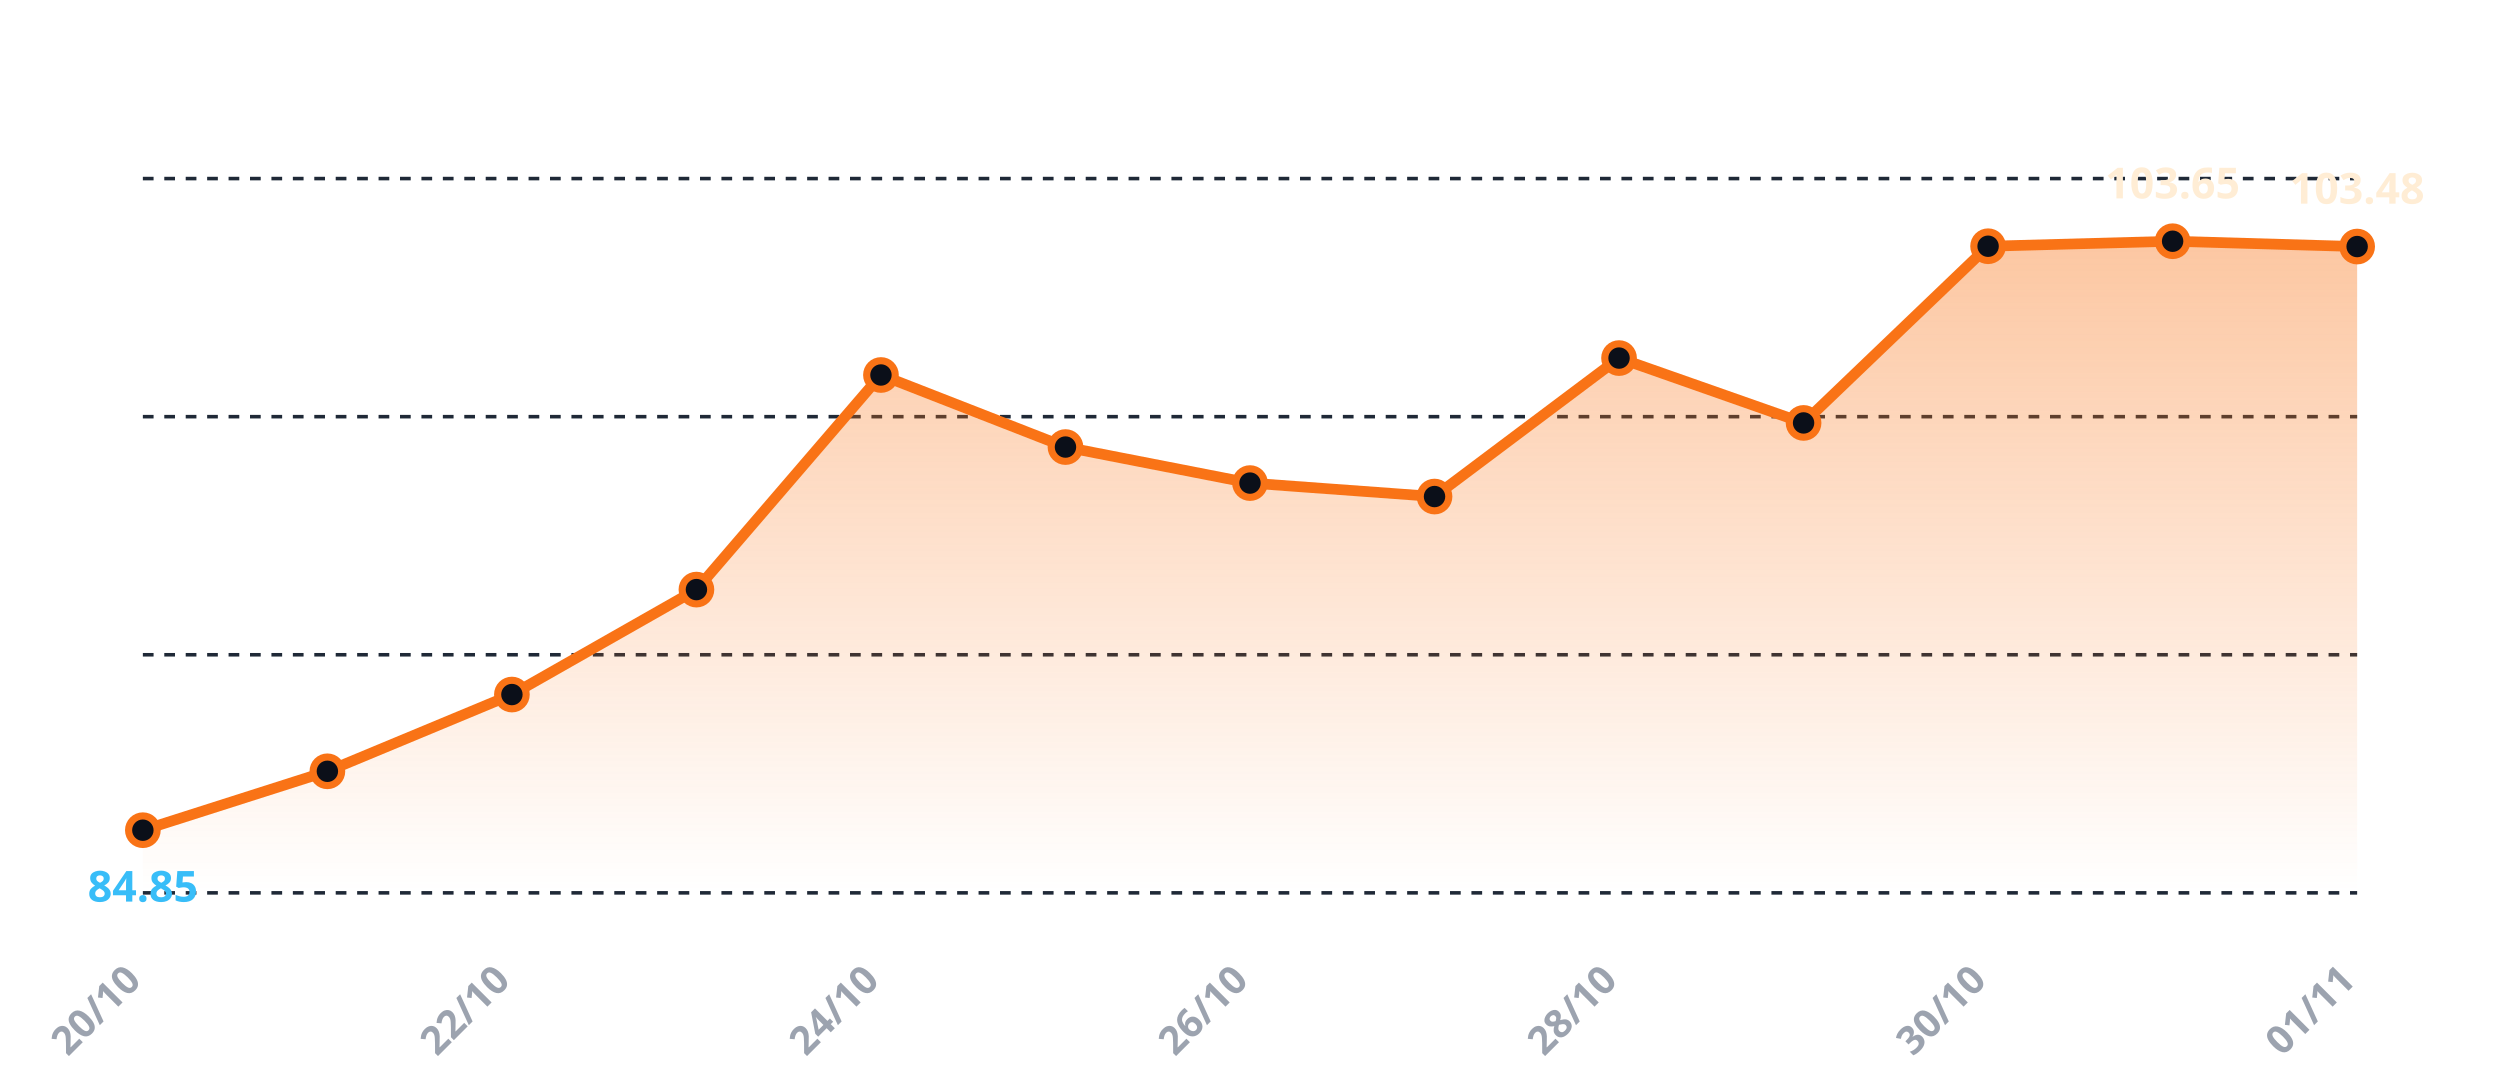
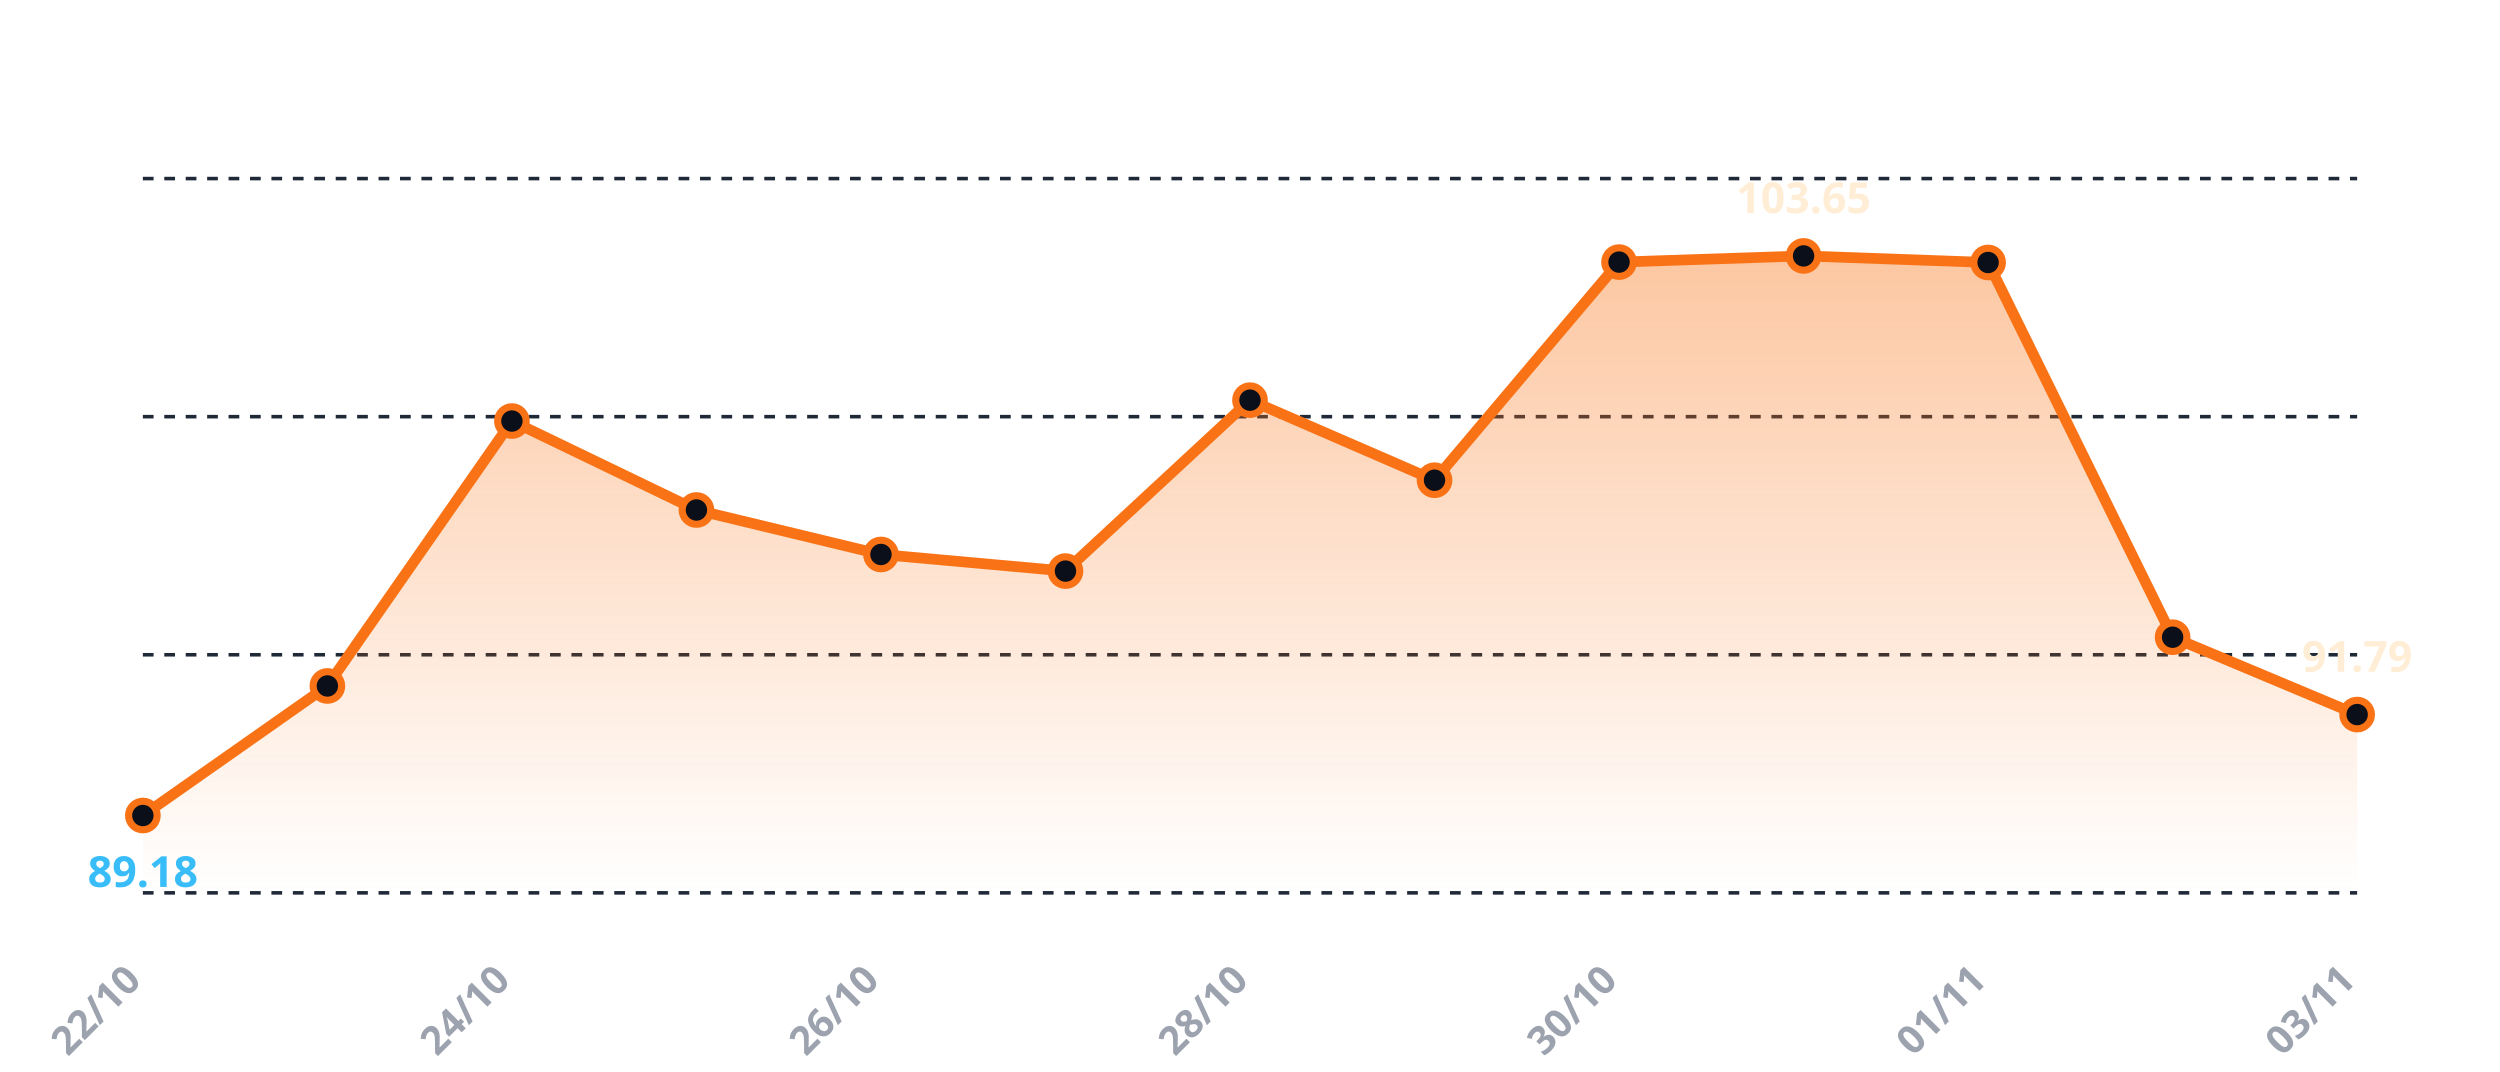
<svg xmlns="http://www.w3.org/2000/svg" viewBox="0 0 700 300" style="font-family: sans-serif; background-color: #0b0f19; border-radius: 8px;">
  <defs>
    <linearGradient id="gradGas" x1="0%" y1="0%" x2="0%" y2="100%">
      <stop offset="0%" style="stop-color:#f97316;stop-opacity:0.4" />
      <stop offset="100%" style="stop-color:#f97316;stop-opacity:0" />
    </linearGradient>
  </defs>
  <line x1="40" y1="250.0" x2="660" y2="250.0" stroke="#1f2937" stroke-dasharray="3,3" stroke-width="1" />
  <line x1="40" y1="183.333" x2="660" y2="183.333" stroke="#1f2937" stroke-dasharray="3,3" stroke-width="1" />
  <line x1="40" y1="116.667" x2="660" y2="116.667" stroke="#1f2937" stroke-dasharray="3,3" stroke-width="1" />
  <line x1="40" y1="50.0" x2="660" y2="50.0" stroke="#1f2937" stroke-dasharray="3,3" stroke-width="1" />
-   <text x="40.0" y="275" text-anchor="end" transform="rotate(-45, 40.0, 275)" font-size="11" font-weight="bold" fill="#9ca3af">20/10</text>
-   <text x="143.333" y="275" text-anchor="end" transform="rotate(-45, 143.3333, 275)" font-size="11" font-weight="bold" fill="#9ca3af">22/10</text>
-   <text x="246.667" y="275" text-anchor="end" transform="rotate(-45, 246.6667, 275)" font-size="11" font-weight="bold" fill="#9ca3af">24/10</text>
-   <text x="350.0" y="275" text-anchor="end" transform="rotate(-45, 350.0, 275)" font-size="11" font-weight="bold" fill="#9ca3af">26/10</text>
-   <text x="453.333" y="275" text-anchor="end" transform="rotate(-45, 453.3333, 275)" font-size="11" font-weight="bold" fill="#9ca3af">28/10</text>
-   <text x="556.667" y="275" text-anchor="end" transform="rotate(-45, 556.6667, 275)" font-size="11" font-weight="bold" fill="#9ca3af">30/10</text>
-   <text x="660.0" y="275" text-anchor="end" transform="rotate(-45, 660.0, 275)" font-size="11" font-weight="bold" fill="#9ca3af">01/11</text>
-   <polygon points="40.0,250 40.0,232.456 91.667,215.965 143.333,194.474 195.0,165.088 246.667,105 298.333,125.175 350.0,135.263 401.667,139.035 453.333,100.263 505.0,118.421 556.667,68.947 608.333,67.544 660.0,69.035 660.0,250" fill="url(#gradGas)" />
-   <polyline points="40.0,232.456 91.667,215.965 143.333,194.474 195.0,165.088 246.667,105 298.333,125.175 350.0,135.263 401.667,139.035 453.333,100.263 505.0,118.421 556.667,68.947 608.333,67.544 660.0,69.035" fill="none" stroke="#f97316" stroke-width="3" stroke-linecap="round" stroke-linejoin="round" />
-   <circle cx="40.0" cy="232.456" r="4" fill="#0b0f19" stroke="#f97316" stroke-width="2" />
-   <text x="40.0" y="252.456" text-anchor="middle" font-size="12" font-weight="bold" fill="#38bdf8">84.85</text>
-   <circle cx="91.667" cy="215.965" r="4" fill="#0b0f19" stroke="#f97316" stroke-width="2" />
-   <circle cx="143.333" cy="194.474" r="4" fill="#0b0f19" stroke="#f97316" stroke-width="2" />
-   <circle cx="195.0" cy="165.088" r="4" fill="#0b0f19" stroke="#f97316" stroke-width="2" />
-   <circle cx="246.667" cy="105" r="4" fill="#0b0f19" stroke="#f97316" stroke-width="2" />
-   <circle cx="298.333" cy="125.175" r="4" fill="#0b0f19" stroke="#f97316" stroke-width="2" />
-   <circle cx="350.0" cy="135.263" r="4" fill="#0b0f19" stroke="#f97316" stroke-width="2" />
-   <circle cx="401.667" cy="139.035" r="4" fill="#0b0f19" stroke="#f97316" stroke-width="2" />
-   <circle cx="453.333" cy="100.263" r="4" fill="#0b0f19" stroke="#f97316" stroke-width="2" />
-   <circle cx="505.0" cy="118.421" r="4" fill="#0b0f19" stroke="#f97316" stroke-width="2" />
-   <circle cx="556.667" cy="68.947" r="4" fill="#0b0f19" stroke="#f97316" stroke-width="2" />
-   <circle cx="608.333" cy="67.544" r="4" fill="#0b0f19" stroke="#f97316" stroke-width="2" />
-   <text x="608.333" y="55.544" text-anchor="middle" font-size="12" font-weight="bold" fill="#ffedd5">103.65</text>
-   <circle cx="660.0" cy="69.035" r="4" fill="#0b0f19" stroke="#f97316" stroke-width="2" />
-   <text x="660.0" y="57.035" text-anchor="middle" font-size="12" font-weight="bold" fill="#ffedd5">103.48</text>
+   <text x="40.0" y="275" text-anchor="end" transform="rotate(-45, 40.0, 275)" font-size="11" font-weight="bold" fill="#9ca3af">22/10</text>
+   <text x="143.333" y="275" text-anchor="end" transform="rotate(-45, 143.3333, 275)" font-size="11" font-weight="bold" fill="#9ca3af">24/10</text>
+   <text x="246.667" y="275" text-anchor="end" transform="rotate(-45, 246.6667, 275)" font-size="11" font-weight="bold" fill="#9ca3af">26/10</text>
+   <text x="350.0" y="275" text-anchor="end" transform="rotate(-45, 350.0, 275)" font-size="11" font-weight="bold" fill="#9ca3af">28/10</text>
+   <text x="453.333" y="275" text-anchor="end" transform="rotate(-45, 453.3333, 275)" font-size="11" font-weight="bold" fill="#9ca3af">30/10</text>
+   <text x="556.667" y="275" text-anchor="end" transform="rotate(-45, 556.6667, 275)" font-size="11" font-weight="bold" fill="#9ca3af">01/11</text>
+   <text x="660.0" y="275" text-anchor="end" transform="rotate(-45, 660.0, 275)" font-size="11" font-weight="bold" fill="#9ca3af">03/11</text>
+   <polygon points="40.0,250 40.0,228.343 91.667,192.068 143.333,117.894 195.0,142.799 246.667,155.252 298.333,159.908 350.0,112.047 401.667,134.461 453.333,73.389 505.0,71.657 556.667,73.498 608.333,178.424 660.0,200.081 660.0,250" fill="url(#gradGas)" />
+   <polyline points="40.0,228.343 91.667,192.068 143.333,117.894 195.0,142.799 246.667,155.252 298.333,159.908 350.0,112.047 401.667,134.461 453.333,73.389 505.0,71.657 556.667,73.498 608.333,178.424 660.0,200.081" fill="none" stroke="#f97316" stroke-width="3" stroke-linecap="round" stroke-linejoin="round" />
+   <circle cx="40.0" cy="228.343" r="4" fill="#0b0f19" stroke="#f97316" stroke-width="2" />
+   <text x="40.0" y="248.343" text-anchor="middle" font-size="12" font-weight="bold" fill="#38bdf8">89.18</text>
+   <circle cx="91.667" cy="192.068" r="4" fill="#0b0f19" stroke="#f97316" stroke-width="2" />
+   <circle cx="143.333" cy="117.894" r="4" fill="#0b0f19" stroke="#f97316" stroke-width="2" />
+   <circle cx="195.0" cy="142.799" r="4" fill="#0b0f19" stroke="#f97316" stroke-width="2" />
+   <circle cx="246.667" cy="155.252" r="4" fill="#0b0f19" stroke="#f97316" stroke-width="2" />
+   <circle cx="298.333" cy="159.908" r="4" fill="#0b0f19" stroke="#f97316" stroke-width="2" />
+   <circle cx="350.0" cy="112.047" r="4" fill="#0b0f19" stroke="#f97316" stroke-width="2" />
+   <circle cx="401.667" cy="134.461" r="4" fill="#0b0f19" stroke="#f97316" stroke-width="2" />
+   <circle cx="453.333" cy="73.389" r="4" fill="#0b0f19" stroke="#f97316" stroke-width="2" />
+   <circle cx="505.0" cy="71.657" r="4" fill="#0b0f19" stroke="#f97316" stroke-width="2" />
+   <text x="505.0" y="59.657" text-anchor="middle" font-size="12" font-weight="bold" fill="#ffedd5">103.65</text>
+   <circle cx="556.667" cy="73.498" r="4" fill="#0b0f19" stroke="#f97316" stroke-width="2" />
+   <circle cx="608.333" cy="178.424" r="4" fill="#0b0f19" stroke="#f97316" stroke-width="2" />
+   <circle cx="660.0" cy="200.081" r="4" fill="#0b0f19" stroke="#f97316" stroke-width="2" />
+   <text x="660.0" y="188.081" text-anchor="middle" font-size="12" font-weight="bold" fill="#ffedd5">91.79</text>
</svg>
